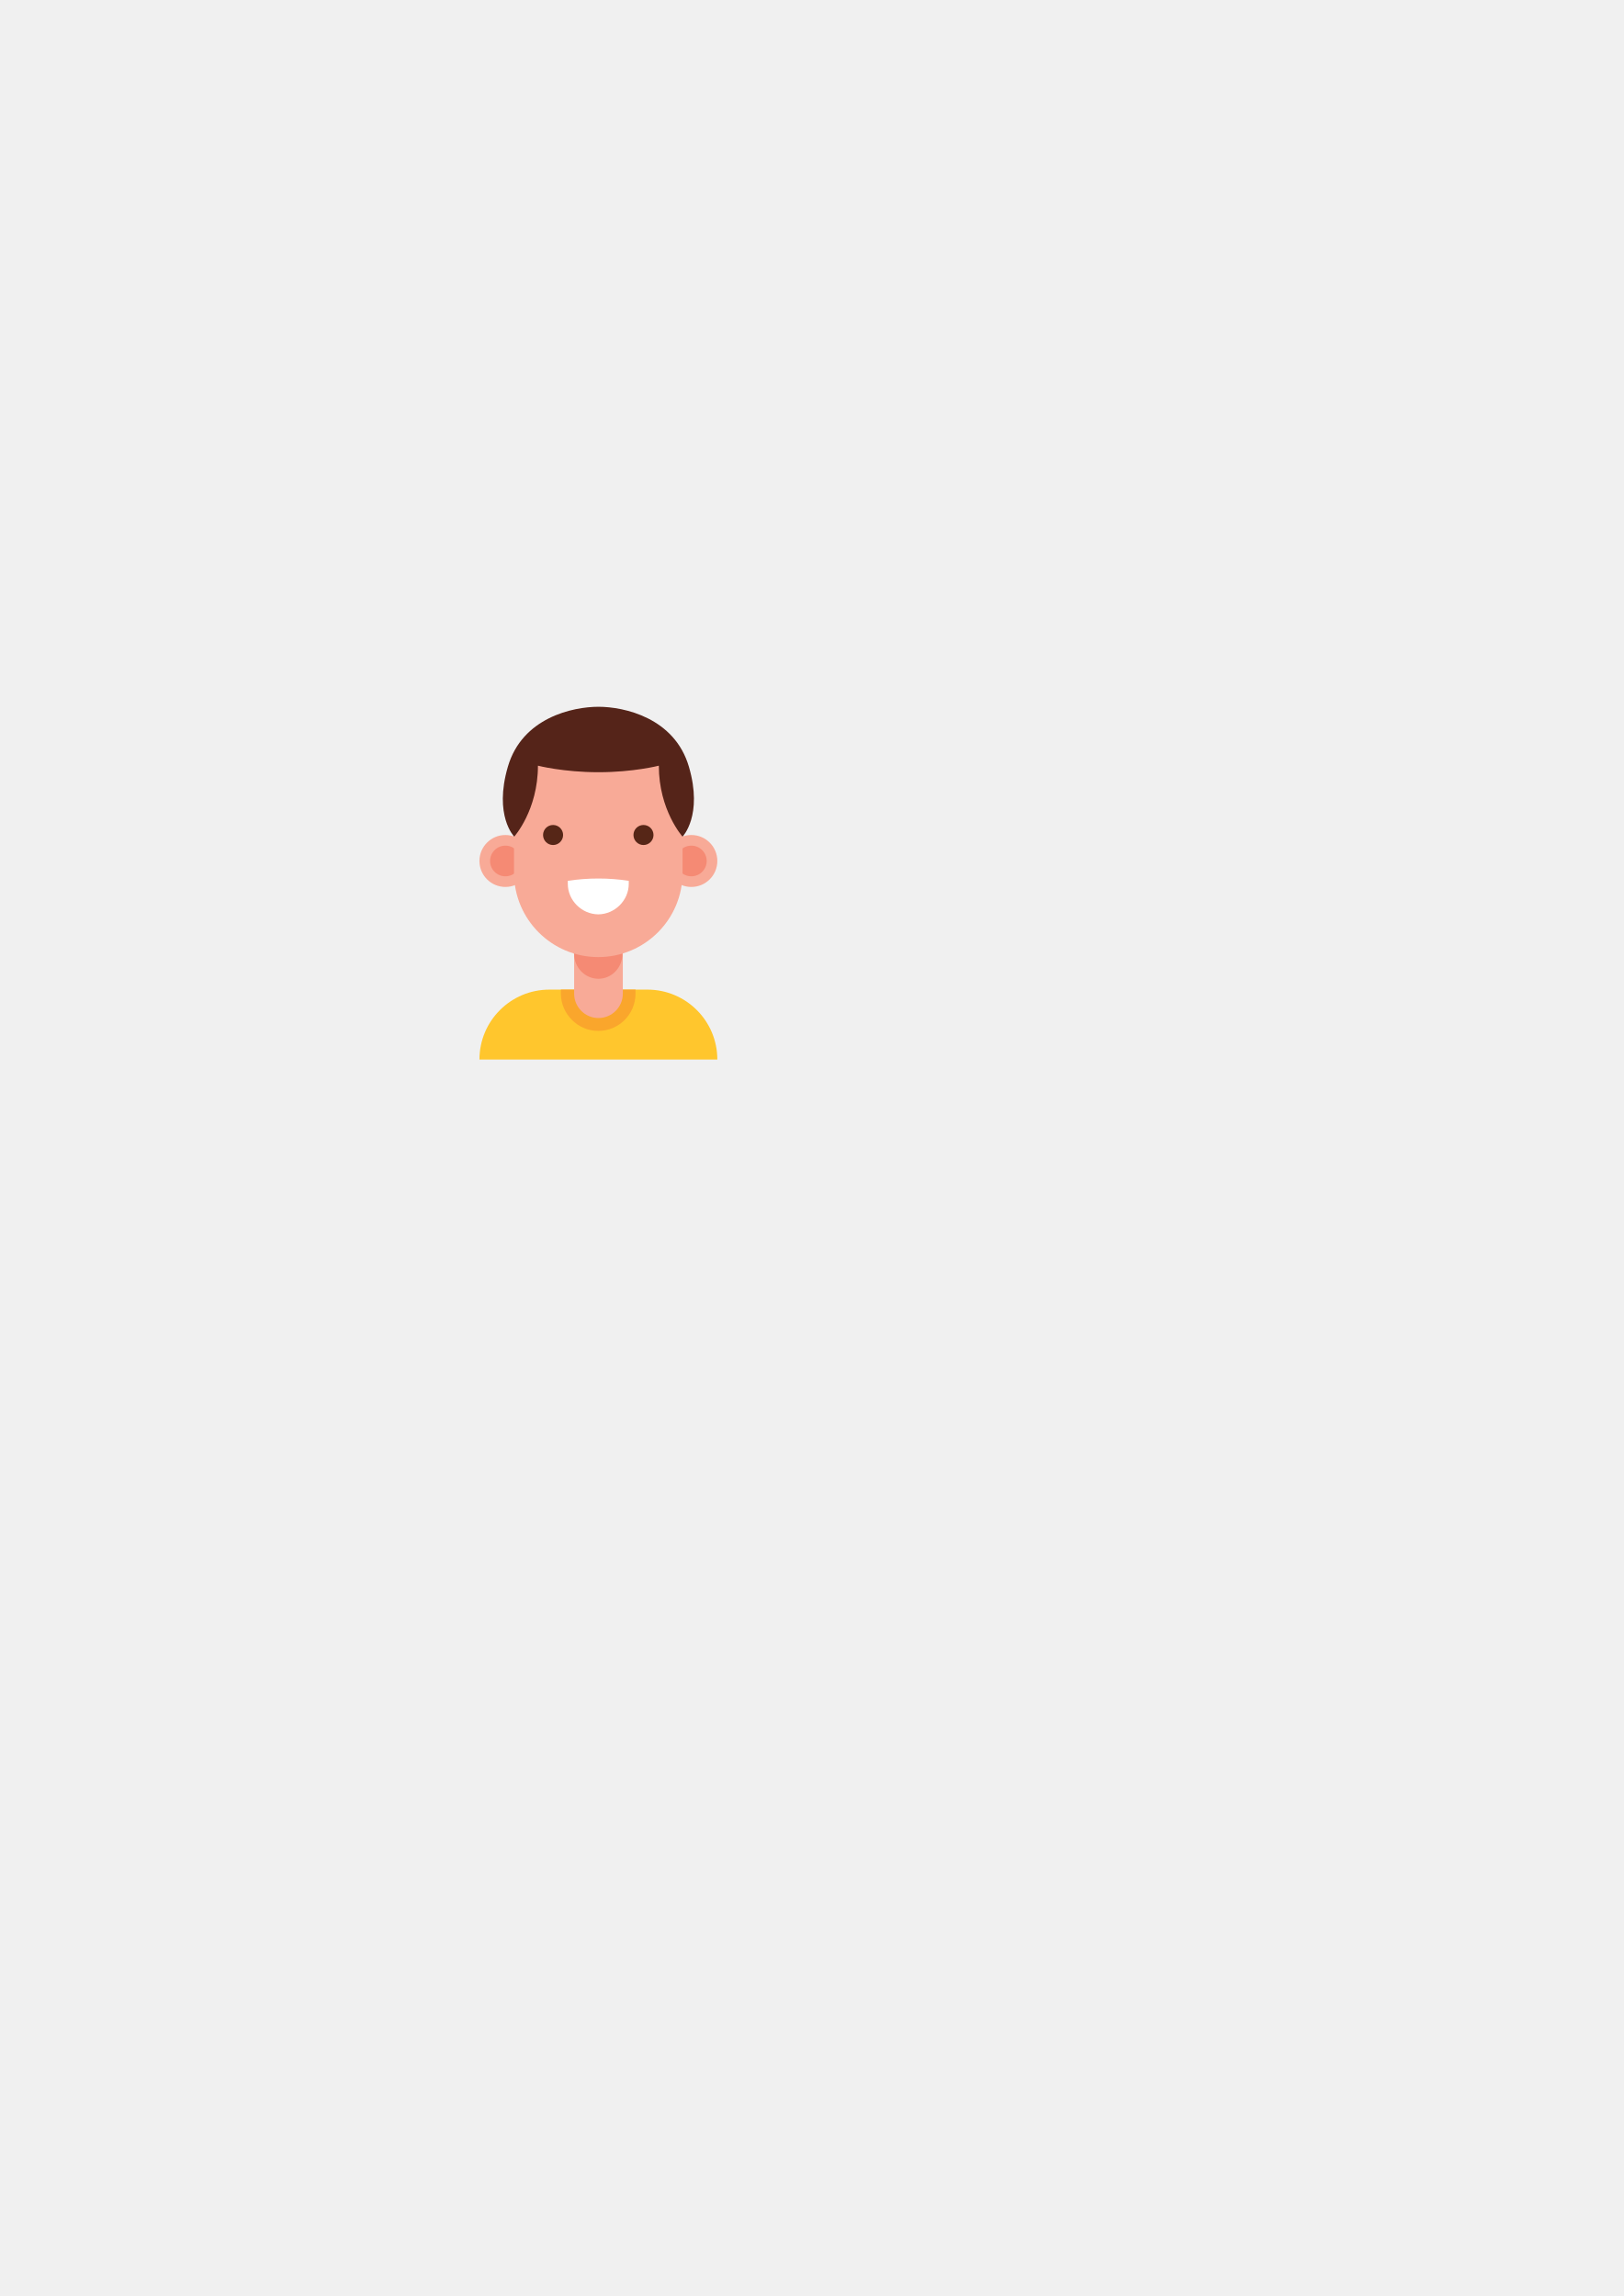
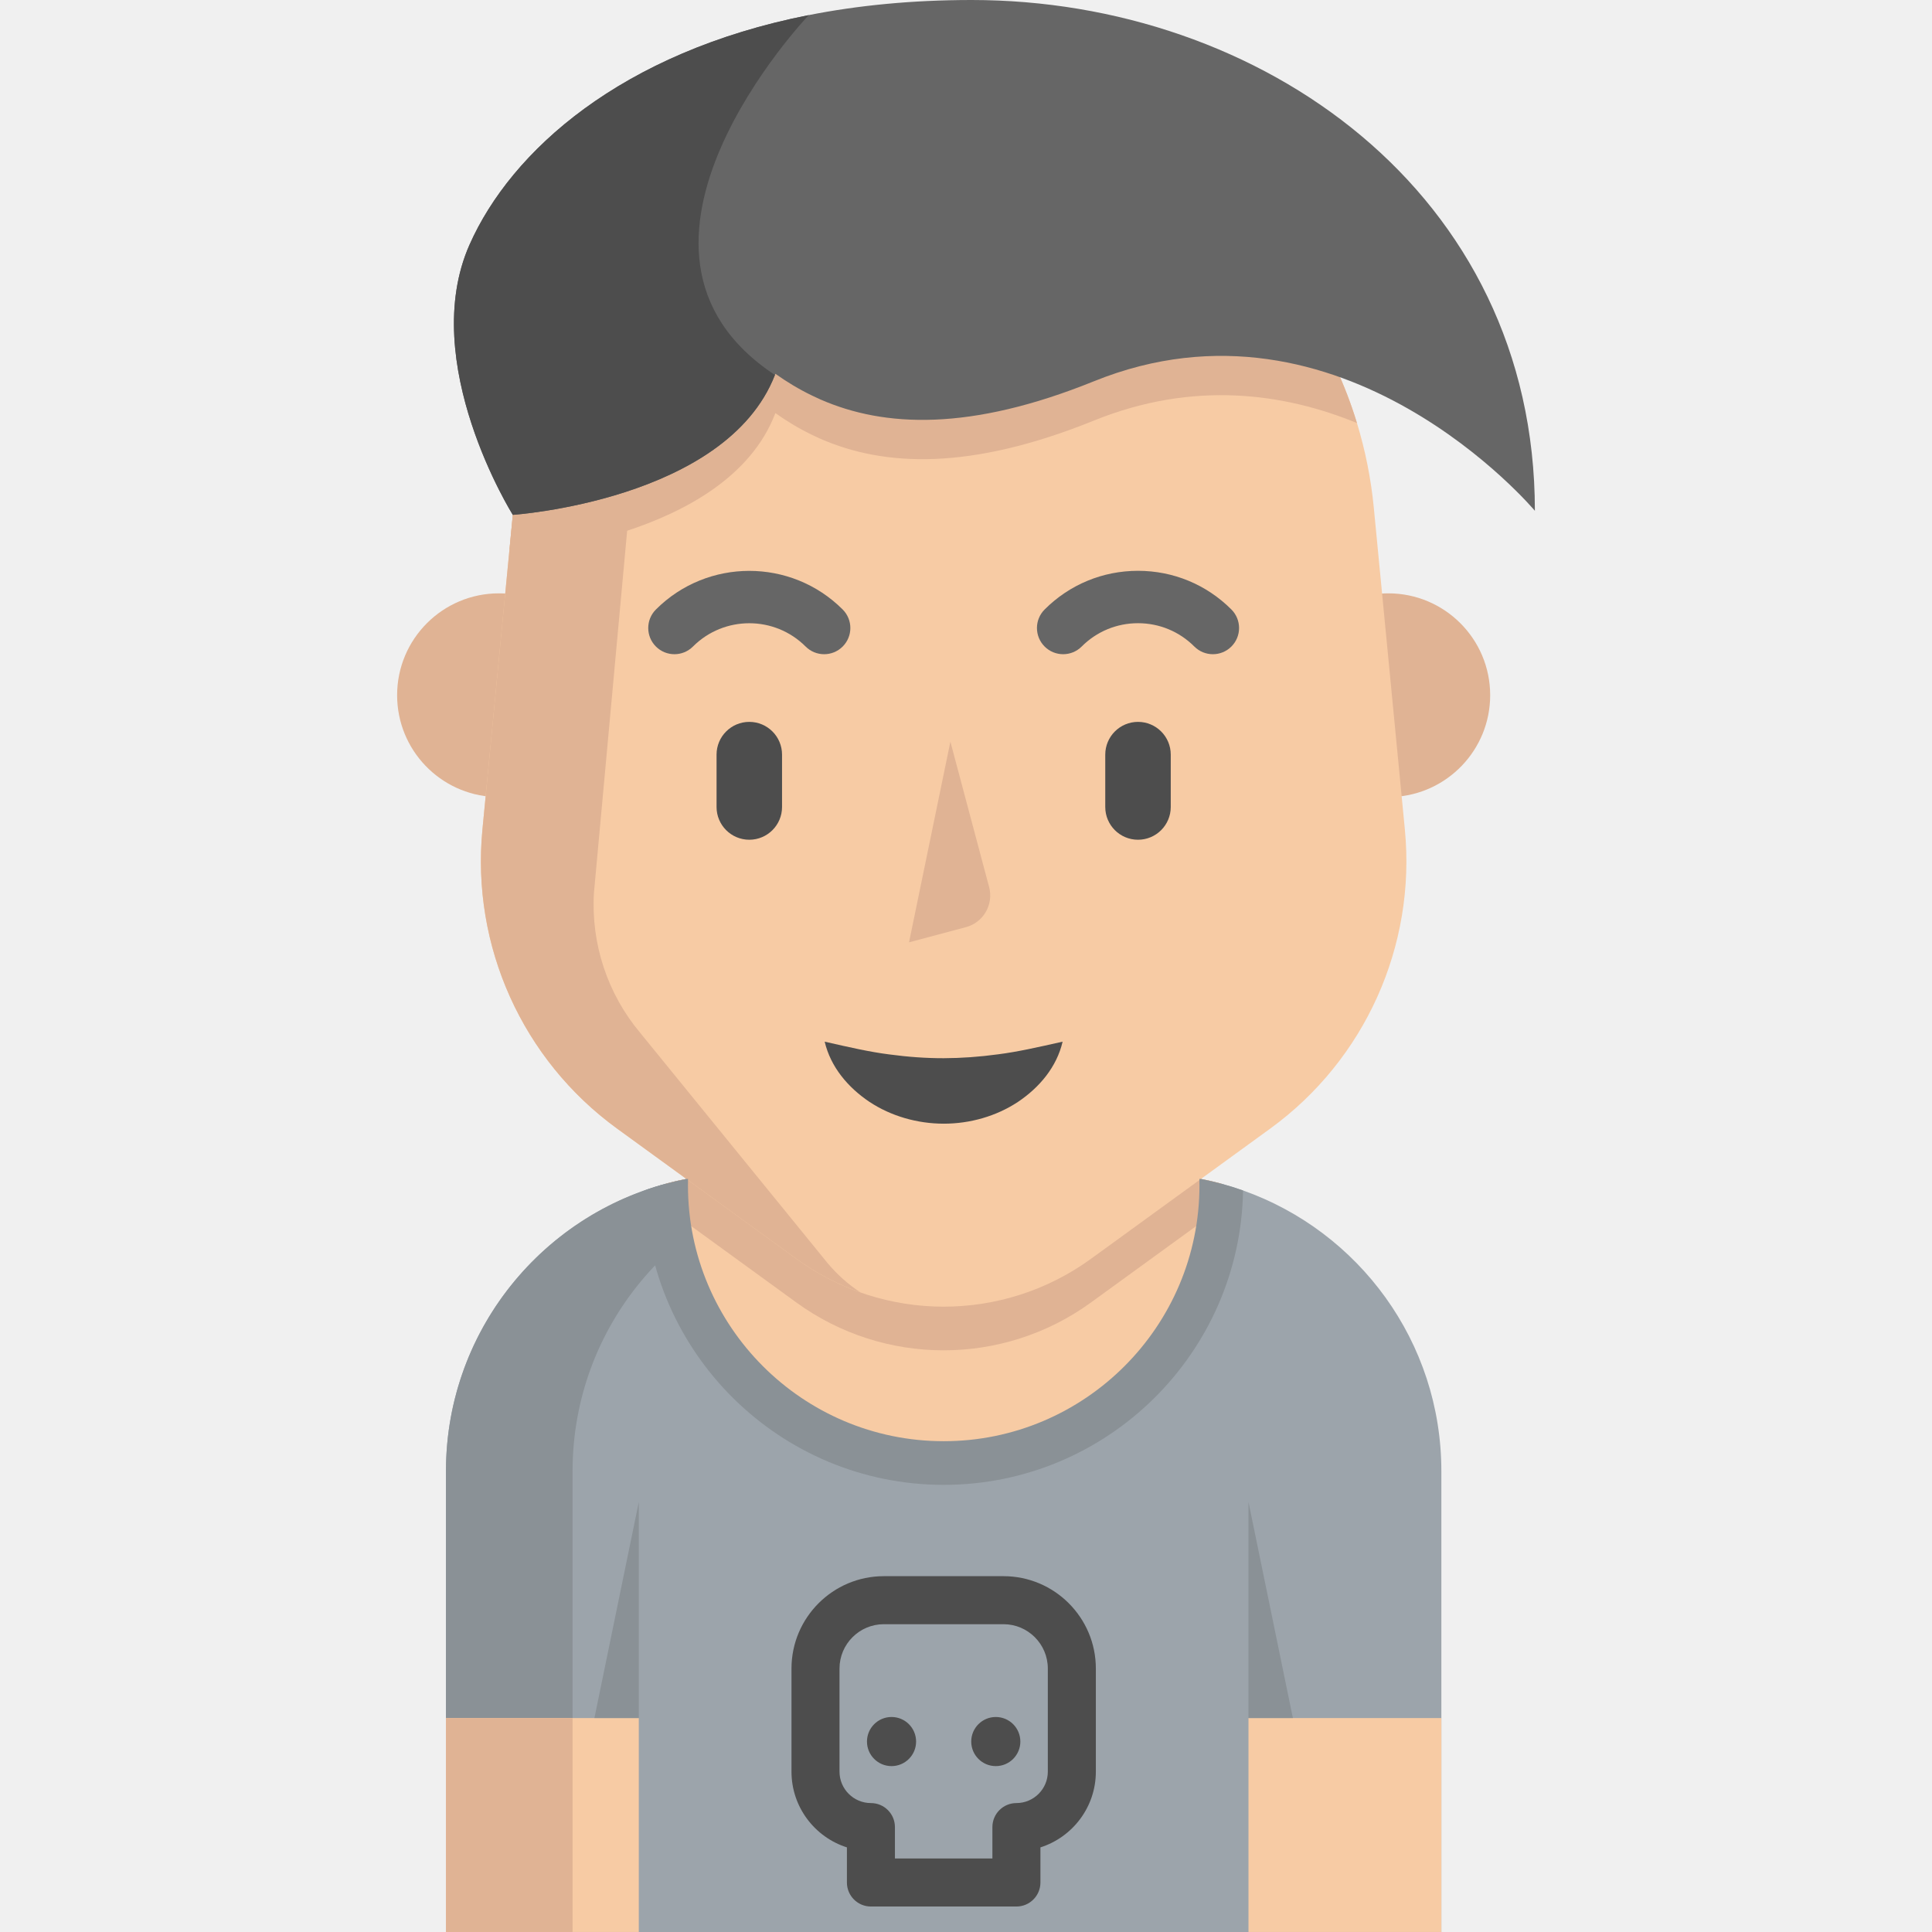
- <svg xmlns="http://www.w3.org/2000/svg" xml:space="preserve" width="2480px" height="3508px" version="1.1" style="shape-rendering:geometricPrecision; text-rendering:geometricPrecision; image-rendering:optimizeQuality; fill-rule:evenodd; clip-rule:evenodd" viewBox="0 0 2480 3507.43">
-   <defs>
-     <style type="text/css">
-    
-     .fil6 {fill:#552419}
-     .fil4 {fill:#562617}
-     .fil2 {fill:#F58A74}
-     .fil1 {fill:#F8AA97}
-     .fil3 {fill:#FAA62C}
-     .fil0 {fill:#FFC62D}
-     .fil5 {fill:white}
-    
-   </style>
-   </defs>
-   <g id="Слой_x0020_1">
-     <g id="_2496630482768">
-       <g>
-         <path class="fil0" d="M732.41 1618.58l0 0 363.39 0c0,-59.06 -47.81,-106.87 -106.86,-106.87l-149.67 0c-59.05,0 -106.86,47.81 -106.86,106.87zm363.39 0l0 0z" />
-         <g>
-           <g>
-             <path class="fil1" d="M1095.8 1315.18c0,21.91 -17.77,39.68 -39.68,39.68 -21.91,0 -39.68,-17.77 -39.68,-39.68 0,-21.92 17.77,-39.69 39.68,-39.69 21.91,0 39.68,17.77 39.68,39.69l0 0z" />
-             <path class="fil2" d="M1079.55 1315.18c0,12.94 -10.49,23.43 -23.43,23.43 -12.94,0 -23.44,-10.49 -23.44,-23.43 0,-12.94 10.5,-23.44 23.44,-23.44 12.94,0 23.43,10.5 23.43,23.44l0 0z" />
-           </g>
-           <g>
-             <path class="fil1" d="M811.77 1315.18c0,21.91 -17.77,39.68 -39.68,39.68 -21.91,0 -39.68,-17.77 -39.68,-39.68 0,-21.92 17.77,-39.69 39.68,-39.69 21.91,0 39.68,17.77 39.68,39.69z" />
-             <path class="fil2" d="M795.52 1315.18c0.01,12.94 -10.49,23.43 -23.43,23.43 -12.94,0 -23.43,-10.49 -23.43,-23.43 0,-12.94 10.49,-23.44 23.43,-23.44 12.94,0 23.44,10.5 23.44,23.44l-0.01 0z" />
-           </g>
-         </g>
-         <path class="fil3" d="M913.95 1574.83c31.56,0 56.86,-25.62 56.86,-56.87l0 -6.25 -114.04 0 0 6.25c0.31,31.25 25.93,56.87 57.18,56.87z" />
-         <path class="fil1" d="M877.08 1397.04l0 120.92c0,20.31 16.56,37.19 37.18,37.19l0 0c20.31,0 37.18,-16.57 37.18,-37.19l0 -120.92 -74.36 0z" />
-         <path class="fil2" d="M877.08 1457.35c0,20.31 16.24,37.49 36.55,37.8 0,0 0.32,0 0.32,0l0 0c0,0 0.31,0 0.31,0 20.31,0 36.56,-17.18 36.56,-37.8l0 -48.75 -74.05 0 0 48.75 0.31 0z" />
-         <path class="fil1" d="M785.21 1206.44l0 126.86c0,70.93 57.5,128.73 128.74,128.73l0 0c70.93,0 128.73,-57.49 128.73,-128.73l0 -126.86c0,-47.81 -38.74,-86.55 -86.55,-86.55l-84.36 0c-47.81,0 -86.56,38.74 -86.56,86.55z" />
-         <g>
-           <path class="fil4" d="M860.2 1275.49c0.01,8.46 -6.85,15.31 -15.31,15.31 -8.45,0 -15.31,-6.85 -15.31,-15.31 0,-8.45 6.86,-15.31 15.31,-15.31 8.46,0 15.32,6.86 15.32,15.31l-0.01 0z" />
-           <path class="fil4" d="M998.31 1275.49c0,8.46 -6.85,15.31 -15.31,15.31 -8.45,0 -15.31,-6.85 -15.31,-15.31 0,-8.45 6.86,-15.31 15.31,-15.31 8.46,0 15.31,6.86 15.31,15.31l0 0z" />
-         </g>
-         <path class="fil5" d="M867.39 1345.49c0,1.56 0,3.12 0,4.68 0,25 20.94,46.25 46.56,46.56l0 0c25.62,-0.31 46.55,-21.56 46.55,-46.56 0,-1.56 0,-3.12 0,-4.68 -30.62,-4.69 -62.18,-4.69 -93.11,0z" />
-       </g>
-       <path class="fil6" d="M1052.37 1171.13c-21.87,-74.68 -98.74,-91.55 -138.11,-91.55 -39.37,0 -116.55,16.56 -138.42,91.55 -21.87,74.99 9.69,106.86 9.69,106.86 0,0 36.24,-40.3 36.24,-108.42 0,0 38.75,10 92.49,10 53.74,0 92.18,-10 92.18,-10 0,68.12 36.24,108.42 36.24,108.42 0,0 31.56,-32.18 9.69,-106.86z" />
-     </g>
+ <svg xmlns="http://www.w3.org/2000/svg" version="1.1" id="Layer_1" x="0px" y="0px" viewBox="0 0 512 512" style="enable-background:new 0 0 512 512;" xml:space="preserve">
+   <g>
+     <path style="fill:#E0B394;" d="M131.007,211.202c-14.347-0.636-25.766-12.472-25.766-26.969c0-14.902,12.079-26.992,26.992-26.992   c1.342,0,2.661,0.093,3.957,0.289" />
+     <path style="fill:#E0B394;" d="M369.135,211.202c14.346-0.636,25.777-12.472,25.777-26.969c0-14.902-12.09-26.992-27.004-26.992   c-1.342,0-2.673,0.104-3.957,0.289" />
  </g>
+   <path style="fill:#9CA4AB;" d="M381.976,389.87V512h-263.79V389.87c0-34.339,21.948-63.564,52.573-74.382  c1.897-0.683,3.83-1.284,5.785-1.805v-0.012c1.759-0.474,3.552-0.891,5.357-1.238h136.361c1.816,0.359,3.61,0.764,5.38,1.25  c1.955,0.532,3.887,1.134,5.785,1.805C360.039,326.317,381.976,355.542,381.976,389.87z" />
+   <path style="fill:#8A9196;" d="M215.453,312.43h-33.552c-36.306,7.069-63.715,39.06-63.715,77.436v122.128h33.552V389.866  C151.739,351.489,179.147,319.499,215.453,312.43z" />
+   <path style="fill:#F7CBA4;" d="M323.652,314.157c0,2.059-0.081,4.107-0.255,6.12c-3.112,37.764-34.744,67.44-73.306,67.44  s-70.194-29.676-73.294-67.429c-0.185-2.025-0.266-4.061-0.266-6.132c0-0.162,0-0.312,0.012-0.474v-0.012  c1.759-0.474,3.552-0.891,5.357-1.238h136.361c1.816,0.359,3.61,0.764,5.38,1.25C323.652,313.845,323.652,313.995,323.652,314.157z" />
+   <path style="fill:#E0B394;" d="M323.652,314.157c0,2.059-0.081,4.107-0.255,6.12l-34.27,24.887  c-23.29,16.915-54.818,16.915-78.096,0l-34.235-24.875c-0.185-2.025-0.266-4.061-0.266-6.132c0-0.162,0-0.312,0.012-0.474v-0.012  c1.759-0.474,3.552-0.891,5.357-1.238h136.361c1.816,0.359,3.61,0.764,5.38,1.25C323.652,313.845,323.652,313.995,323.652,314.157z" />
+   <path style="fill:#F7CBA4;" d="M336.622,299.093l-47.494,34.501c-23.29,16.915-54.818,16.915-78.096,0l-47.494-34.501  c-25.095-18.234-38.678-48.396-35.693-79.276l7.196-74.417l1.041-10.818c5.669-58.717,55.014-103.515,113.997-103.515  c29.491,0,56.565,11.2,76.985,29.734c15.029,13.641,26.437,31.261,32.546,51.312c2.198,7.196,3.714,14.717,4.466,22.468  l8.226,85.234C375.288,250.697,361.717,280.859,336.622,299.093z" />
+   <g>
+     <path style="fill:#E0B394;" d="M157.4,236.622c-0.798,13.502,3.598,26.784,12.299,37.139l49.638,60.996   c2.592,3.089,5.53,5.681,8.712,7.752c-5.97-2.083-11.709-5.068-17.019-8.92l-47.494-34.501   c-25.095-18.234-38.666-48.385-35.681-79.264l8.226-85.246c5.623-58.138,54.054-102.635,112.285-103.48   c-35.866,0.868-76.48,34.675-78.597,70.68L157.4,236.622z" />
+     <path style="fill:#E0B394;" d="M359.611,112.114c-19.31-7.925-43.329-11.338-69.708-0.659   c-32.812,13.271-55.535,12.241-72.508,4.813c-0.382-0.185-0.775-0.359-1.169-0.544c-0.37-0.162-0.729-0.336-1.088-0.509   c-3.448-1.666-6.653-3.61-9.649-5.739c-0.035,0.104-0.081,0.208-0.127,0.312c-12.958,33.263-69.465,37.07-69.465,37.07   s-0.324-0.509-0.856-1.458l1.041-10.818c5.669-58.717,55.014-103.515,113.997-103.515c29.491,0,56.565,11.2,76.985,29.734   C342.095,74.443,353.502,92.064,359.611,112.114z" />
+   </g>
+   <path style="fill:#666666;" d="M406.759,135.366c0,0-51.08-60.938-116.855-34.327c-32.812,13.271-55.535,12.241-72.508,4.813  c-0.382-0.185-0.775-0.359-1.169-0.544c-0.37-0.162-0.729-0.336-1.088-0.509c-3.448-1.666-6.653-3.61-9.649-5.739  c-0.035,0.104-0.081,0.208-0.127,0.312c-12.958,33.263-69.465,37.07-69.465,37.07s-25.326-40.413-11.443-71.652  C135.46,40.02,164.65,13.803,214.331,4.003C227.312,1.435,241.693,0,257.509,0C333.87,0,406.759,50.907,406.759,135.366z" />
+   <path style="fill:#4D4D4D;" d="M214.331,4.003c0,0-59.249,62.106-8.967,95.37c-12.958,33.263-69.465,37.07-69.465,37.07  s-25.326-40.413-11.443-71.652C135.46,40.02,164.65,13.803,214.331,4.003z" />
+   <g>
+     <rect x="330.86" y="455.305" style="fill:#F7CBA4;" width="51.115" height="56.69" />
+     <rect x="118.185" y="455.305" style="fill:#F7CBA4;" width="51.104" height="56.69" />
+   </g>
+   <rect x="118.185" y="455.305" style="fill:#E0B394;" width="33.552" height="56.69" />
+   <g>
+     <path style="fill:#4D4D4D;" d="M269.36,505.246h-38.556c-3.514,0-6.363-2.848-6.363-6.363v-9.307   c-8.508-2.704-14.688-10.678-14.688-20.069v-27.329c0-13.496,10.98-24.476,24.476-24.476h31.707   c13.496,0,24.476,10.98,24.476,24.476v27.329c0,9.391-6.181,17.365-14.688,20.069v9.307   C275.724,502.397,272.874,505.246,269.36,505.246z M237.167,492.519h25.829v-8.324c0-3.515,2.85-6.363,6.363-6.363   c4.591,0,8.324-3.735,8.324-8.324v-27.329c0-6.479-5.271-11.749-11.749-11.749h-31.707c-6.479,0-11.749,5.271-11.749,11.749v27.329   c0,4.591,3.735,8.324,8.324,8.324c3.514,0,6.363,2.848,6.363,6.363L237.167,492.519L237.167,492.519z" />
+     <path style="fill:#4D4D4D;" d="M198.572,222.539c-4.792,0-8.677-3.885-8.677-8.677v-13.879c0-4.792,3.885-8.677,8.677-8.677   s8.677,3.885,8.677,8.677v13.879C207.249,218.653,203.364,222.539,198.572,222.539z" />
+   </g>
+   <g>
+     <path style="fill:#666666;" d="M321.421,173.372c-1.777,0-3.553-0.678-4.909-2.034c-3.987-3.988-9.289-6.184-14.93-6.184   c-5.639,0-10.942,2.196-14.928,6.184c-2.712,2.711-7.108,2.712-9.817,0c-2.712-2.711-2.712-7.106-0.001-9.817   c6.611-6.611,15.399-10.251,24.748-10.251c9.35,0,18.138,3.641,24.749,10.251c2.711,2.711,2.711,7.106-0.001,9.817   C324.974,172.694,323.197,173.372,321.421,173.372z" />
+     <path style="fill:#666666;" d="M218.41,173.372c-1.777,0-3.553-0.678-4.909-2.033c-8.232-8.232-21.627-8.233-29.86,0   c-2.711,2.711-7.107,2.711-9.817,0c-2.711-2.711-2.711-7.106,0-9.817c13.647-13.647,35.849-13.645,49.495,0   c2.711,2.711,2.711,7.106,0,9.817C221.965,172.694,220.188,173.372,218.41,173.372z" />
+   </g>
+   <g>
+     <path style="fill:#4D4D4D;" d="M301.583,222.539c-4.793,0-8.677-3.885-8.677-8.677v-13.879c0-4.792,3.884-8.677,8.677-8.677   c4.793,0,8.677,3.885,8.677,8.677v13.879C310.26,218.653,306.375,222.539,301.583,222.539z" />
+     <path style="fill:#4D4D4D;" d="M218.549,276.053c6.69,1.523,11.957,2.725,17.069,3.373c5.056,0.681,9.746,1.012,14.459,1.01   c4.712-0.019,9.398-0.347,14.449-1.033c5.107-0.65,10.372-1.843,17.078-3.351c-1.564,6.735-6.172,12.168-11.854,15.976   c-5.73,3.786-12.712,5.77-19.673,5.759c-6.962-0.009-13.938-1.992-19.664-5.783C224.736,288.197,220.13,282.772,218.549,276.053z" />
+   </g>
+   <path style="fill:#E0B394;" d="M240.903,249.725l15.062-4.012c4.639-1.236,7.398-5.999,6.162-10.638l-10.264-38.523" />
+   <path style="fill:#8A9196;" d="M323.641,313.683c-1.77-0.486-3.563-0.891-5.38-1.25h-0.405v1.25c0,0.139,0,0.197,0.012,0.347v0.127  c0,37.37-30.405,67.776-67.776,67.776c-37.382,0-67.776-30.405-67.776-67.776v-0.127c0-0.127,0.012-0.255,0.012-0.382v-1.215H181.9  c-1.805,0.347-3.598,0.764-5.357,1.238v0.012c-1.955,0.521-3.887,1.122-5.785,1.805c0.717,43.132,36.017,78.015,79.334,78.015  c43.306,0,78.616-34.883,79.334-78.015C327.528,314.817,325.596,314.215,323.641,313.683z" />
+   <g>
+     <circle style="fill:#4D4D4D;" cx="236.266" cy="461.529" r="6.508" />
+     <circle style="fill:#4D4D4D;" cx="263.895" cy="461.529" r="6.508" />
+   </g>
+   <g>
+     <polygon style="fill:#8A9196;" points="169.29,455.304 169.29,398.04 157.523,455.304  " />
+     <polygon style="fill:#8A9196;" points="330.862,455.304 330.862,398.04 342.628,455.304  " />
+   </g>
+   <g>
+ </g>
+   <g>
+ </g>
+   <g>
+ </g>
+   <g>
+ </g>
+   <g>
+ </g>
+   <g>
+ </g>
+   <g>
+ </g>
+   <g>
+ </g>
+   <g>
+ </g>
+   <g>
+ </g>
+   <g>
+ </g>
+   <g>
+ </g>
+   <g>
+ </g>
+   <g>
+ </g>
+   <g>
+ </g>
</svg>
